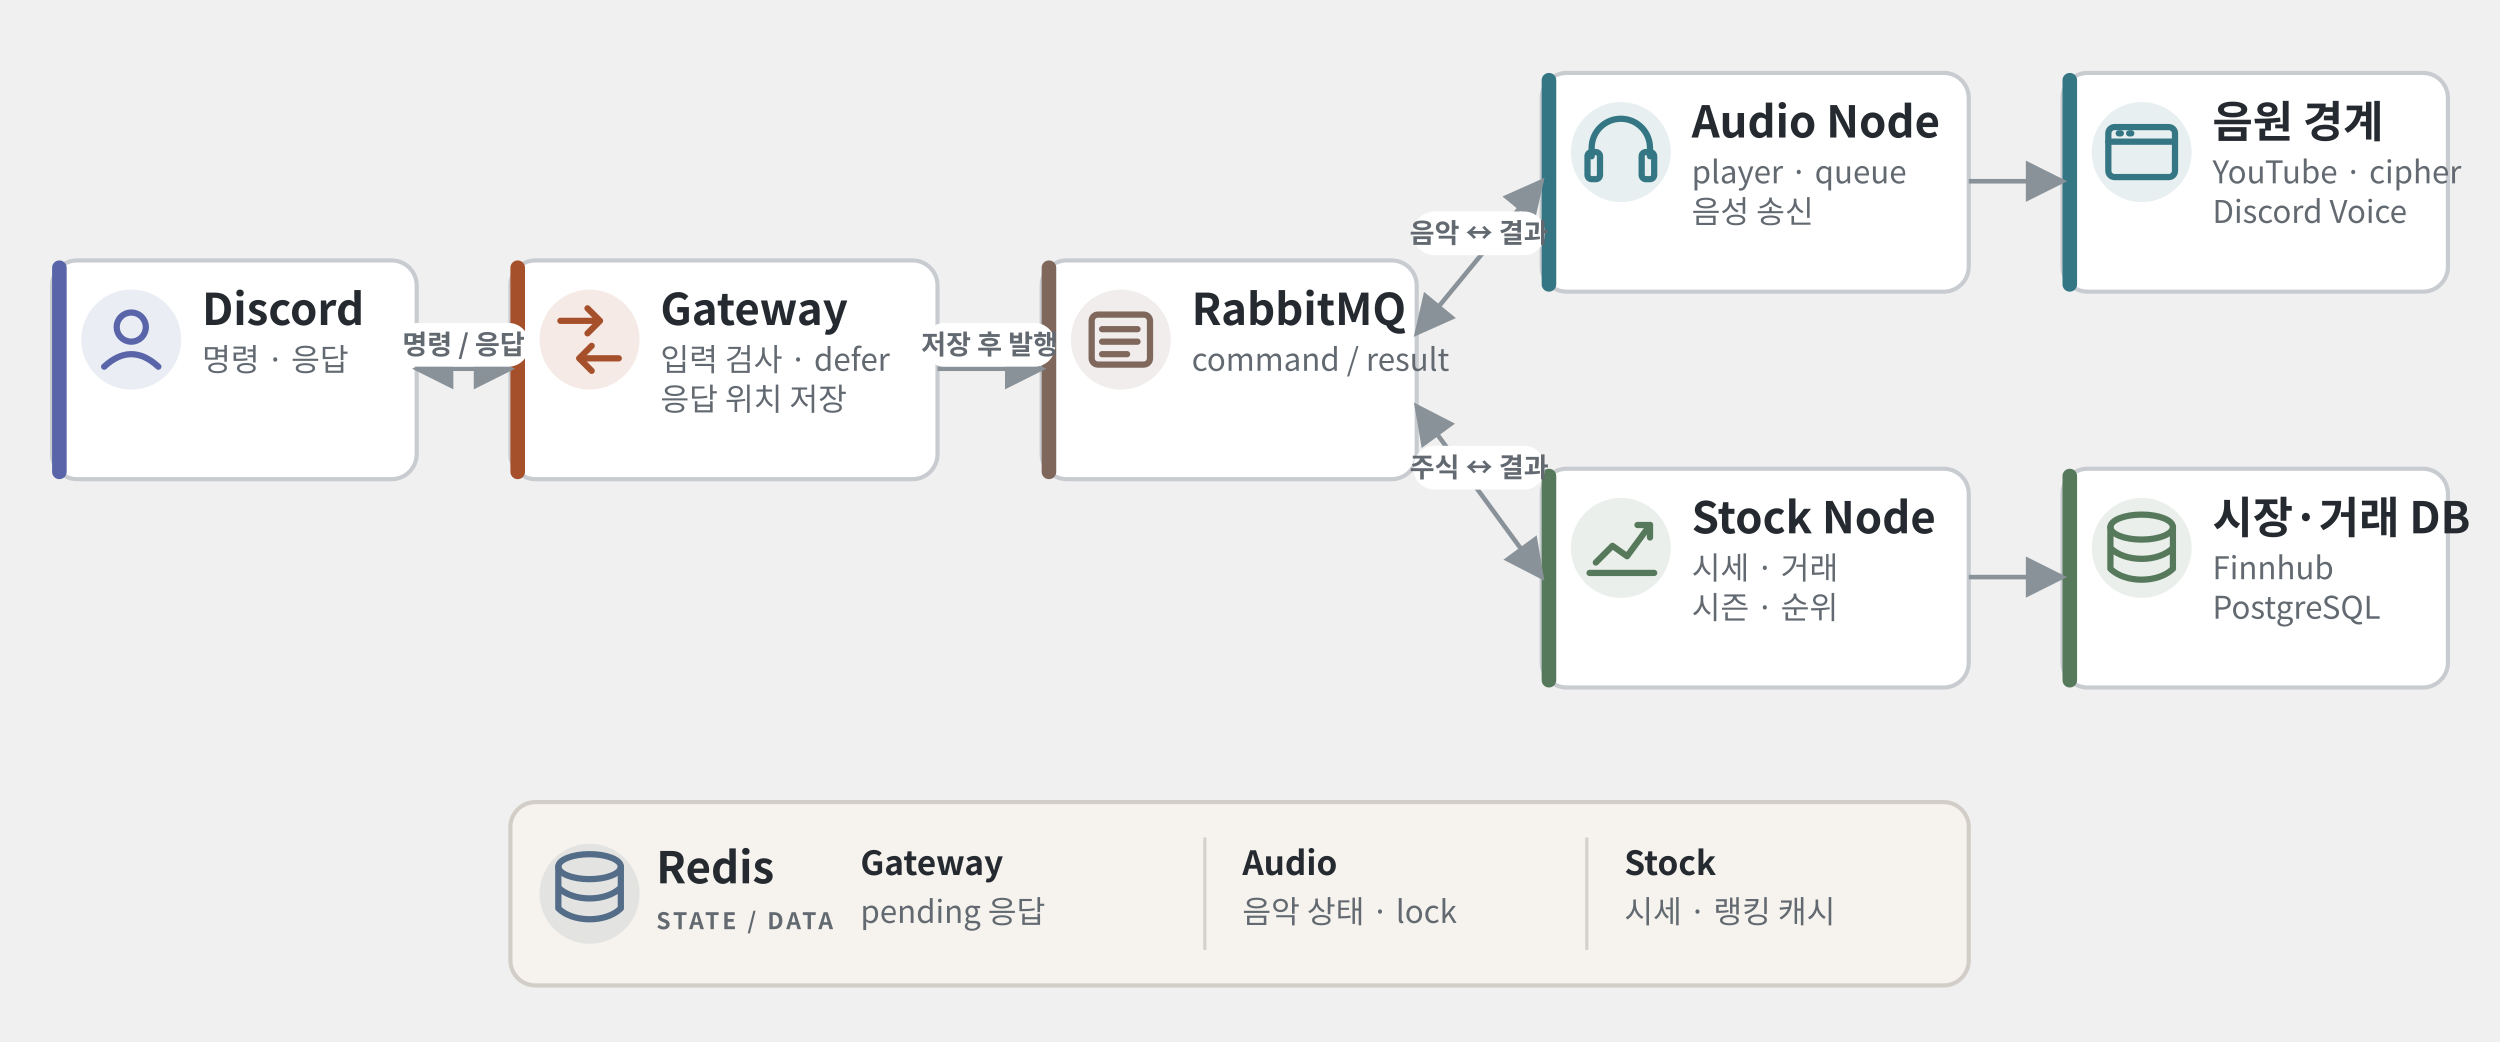
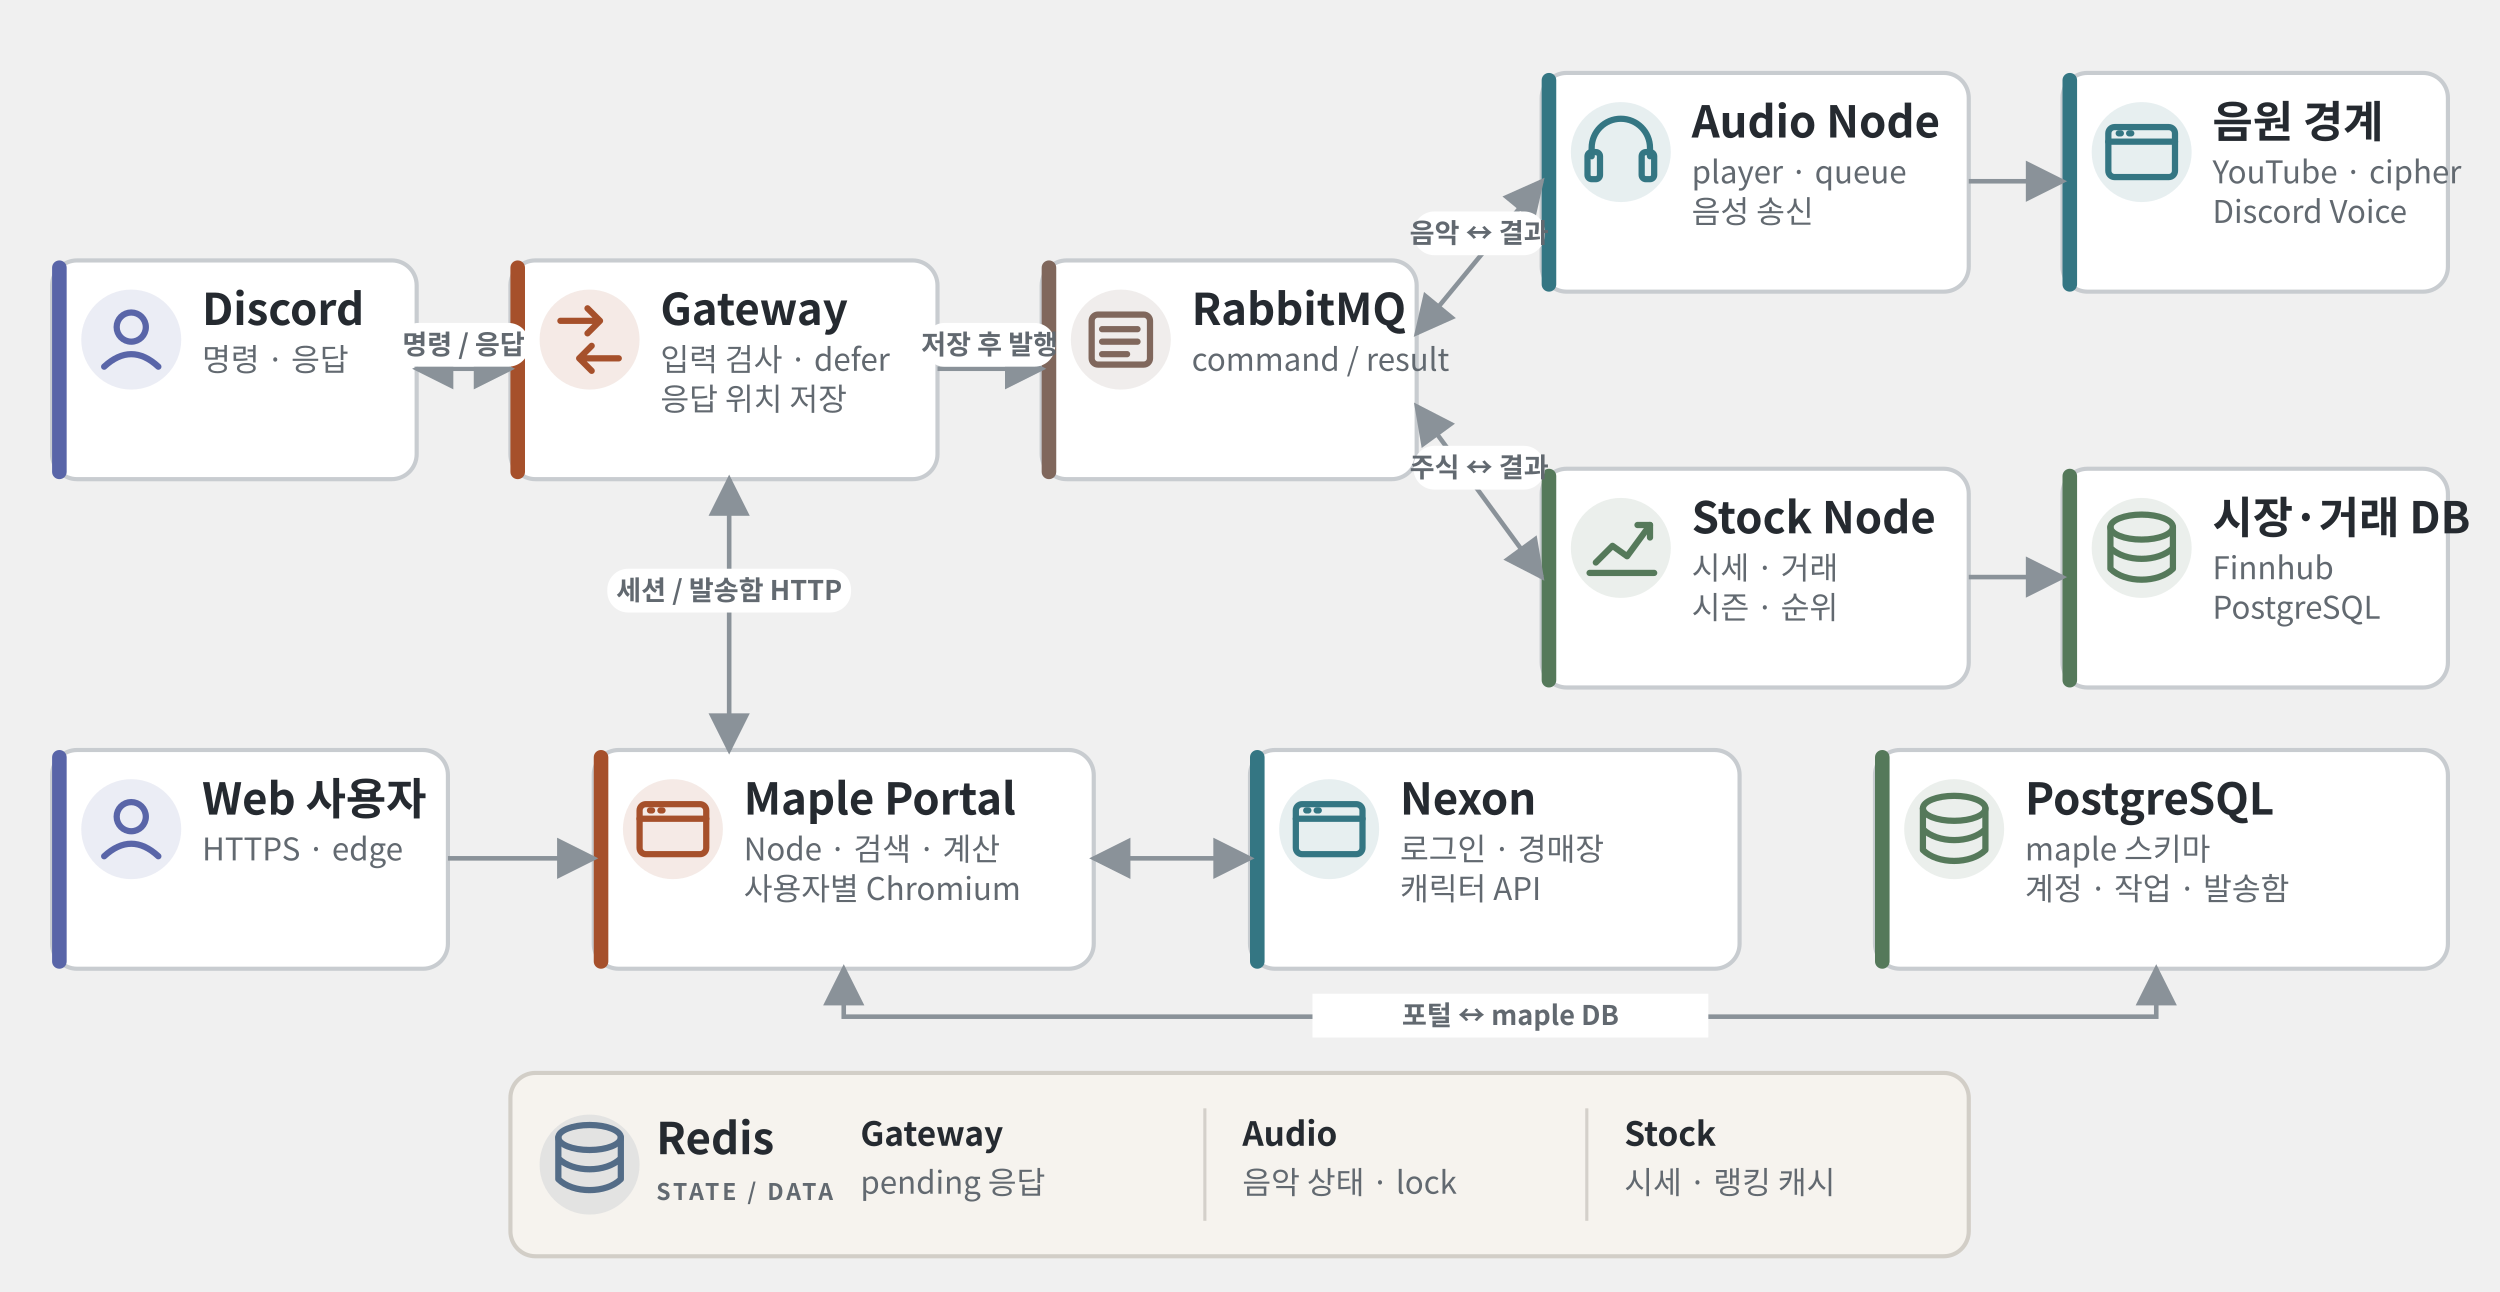
- <svg xmlns="http://www.w3.org/2000/svg" width="1200" height="500" viewBox="0 0 1200 500">
+ <svg xmlns="http://www.w3.org/2000/svg" width="1200" height="620" viewBox="0 0 1200 620">
  <defs>
    <marker id="arrow" markerWidth="9" markerHeight="9" refX="8" refY="4.5" orient="auto">
      <path d="M0,0 L9,4.5 L0,9 Z" fill="#8a9299" />
    </marker>
    <marker id="arrowBack" markerWidth="9" markerHeight="9" refX="1" refY="4.5" orient="auto">
      <path d="M9,0 L0,4.5 L9,9 Z" fill="#8a9299" />
    </marker>
    <style>
    text { font-family: "Noto Sans CJK KR", "Noto Sans KR", sans-serif; fill: #252a30; }
    .title { font-size: 21px; font-weight: 700; }
    .sub { font-size: 15px; fill: #626970; }
    .tiny { font-size: 11px; font-weight: 700; letter-spacing: 1.4px; fill: #626970; }
    .band-head { font-size: 16px; font-weight: 700; }
    .label { font-size: 13px; font-weight: 650; text-anchor: middle; fill: #626970; }
  </style>
  </defs>
  <rect x="25" y="125" width="175" height="105" rx="12" fill="#ffffff" stroke="#c8ccd0" stroke-width="2" />
  <rect x="25" y="125" width="7" height="105" rx="3.5" fill="#5965a8" />
  <circle cx="63" cy="163" r="24" fill="#5965a8" opacity="0.12" />
  <circle cx="63" cy="157" r="7" fill="none" stroke="#5965a8" stroke-width="3" stroke-linecap="round" stroke-linejoin="round" />
  <path d="M 50 176 Q 63 164 76 176" fill="none" stroke="#5965a8" stroke-width="3" stroke-linecap="round" stroke-linejoin="round" />
  <text x="97" y="156" class="title">Discord</text>
  <text x="97" y="178" class="sub">명령 · 응답</text>
  <rect x="245" y="125" width="205" height="105" rx="12" fill="#ffffff" stroke="#c8ccd0" stroke-width="2" />
  <rect x="245" y="125" width="7" height="105" rx="3.5" fill="#a6502b" />
  <circle cx="283" cy="163" r="24" fill="#a6502b" opacity="0.12" />
  <path d="M 269 154 H 288 M 288 154 l -6 -6 M 288 154 l -6 6 M 297 172 H 278 M 278 172 l 6 -6 M 278 172 l 6 6" fill="none" stroke="#a6502b" stroke-width="3" stroke-linecap="round" stroke-linejoin="round" />
  <text x="317" y="156" class="title">Gateway</text>
  <text x="317" y="178" class="sub">입력 검사 · defer</text>
  <text x="317" y="197" class="sub">응답 위치 저장</text>
  <rect x="500" y="125" width="180" height="105" rx="12" fill="#ffffff" stroke="#c8ccd0" stroke-width="2" />
  <rect x="500" y="125" width="7" height="105" rx="3.5" fill="#80675c" />
  <circle cx="538" cy="163" r="24" fill="#80675c" opacity="0.12" />
  <rect x="524" y="151" width="28" height="24" rx="3" fill="none" stroke="#80675c" stroke-width="3" stroke-linecap="round" stroke-linejoin="round" />
  <path d="M 529 158 H 546 M 529 164 H 546 M 529 170 H 541" fill="none" stroke="#80675c" stroke-width="3" stroke-linecap="round" stroke-linejoin="round" />
  <text x="572" y="156" class="title">RabbitMQ</text>
  <text x="572" y="178" class="sub">command / result</text>
  <rect x="740" y="35" width="205" height="105" rx="12" fill="#ffffff" stroke="#c8ccd0" stroke-width="2" />
  <rect x="740" y="35" width="7" height="105" rx="3.5" fill="#347683" />
  <circle cx="778" cy="73" r="24" fill="#347683" opacity="0.12" />
  <path d="M 764 75 V 71 A 14 14 0 0 1 792 71 V 75" fill="none" stroke="#347683" stroke-width="3" stroke-linecap="round" stroke-linejoin="round" />
  <rect x="762" y="73" width="6" height="13" rx="2" fill="none" stroke="#347683" stroke-width="3" stroke-linecap="round" stroke-linejoin="round" />
  <rect x="788" y="73" width="6" height="13" rx="2" fill="none" stroke="#347683" stroke-width="3" stroke-linecap="round" stroke-linejoin="round" />
  <text x="812" y="66" class="title">Audio Node</text>
  <text x="812" y="88" class="sub">player · queue</text>
  <text x="812" y="107" class="sub">음성 송신</text>
  <rect x="740" y="225" width="205" height="105" rx="12" fill="#ffffff" stroke="#c8ccd0" stroke-width="2" />
  <rect x="740" y="225" width="7" height="105" rx="3.5" fill="#55795a" />
  <circle cx="778" cy="263" r="24" fill="#55795a" opacity="0.12" />
  <path d="M 763 275 H 794 M 766 270 l 8 -8 7 5 11 -15" fill="none" stroke="#55795a" stroke-width="3" stroke-linecap="round" stroke-linejoin="round" />
  <path d="M 786 252 H 792 V 258" fill="none" stroke="#55795a" stroke-width="3" stroke-linecap="round" stroke-linejoin="round" />
  <text x="812" y="256" class="title">Stock Node</text>
  <text x="812" y="278" class="sub">시세 · 거래</text>
  <text x="812" y="297" class="sub">시즌 · 순위</text>
  <rect x="990" y="35" width="185" height="105" rx="12" fill="#ffffff" stroke="#c8ccd0" stroke-width="2" />
  <rect x="990" y="35" width="7" height="105" rx="3.5" fill="#347683" />
  <circle cx="1028" cy="73" r="24" fill="#347683" opacity="0.12" />
  <rect x="1012" y="61" width="32" height="24" rx="3" fill="none" stroke="#347683" stroke-width="3" stroke-linecap="round" stroke-linejoin="round" />
  <path d="M 1012 68 H 1044 M 1017 64 h 1 M 1022 64 h 1" fill="none" stroke="#347683" stroke-width="3" stroke-linecap="round" stroke-linejoin="round" />
  <text x="1062" y="66" class="title">음원 경계</text>
  <text x="1062" y="88" class="sub">YouTube · cipher</text>
  <text x="1062" y="107" class="sub">Discord Voice</text>
  <rect x="990" y="225" width="185" height="105" rx="12" fill="#ffffff" stroke="#c8ccd0" stroke-width="2" />
  <rect x="990" y="225" width="7" height="105" rx="3.5" fill="#55795a" />
  <circle cx="1028" cy="263" r="24" fill="#55795a" opacity="0.12" />
  <ellipse cx="1028" cy="253" rx="15" ry="6" fill="none" stroke="#55795a" stroke-width="3" stroke-linecap="round" stroke-linejoin="round" />
  <path d="M 1013 253 V 273 M 1043 253 V 273 M 1013 263 C 1020 270,1036 270,1043 263 M 1013 273 C 1020 280,1036 280,1043 273" fill="none" stroke="#55795a" stroke-width="3" stroke-linecap="round" stroke-linejoin="round" />
  <text x="1062" y="256" class="title">시장·거래 DB</text>
  <text x="1062" y="278" class="sub">Finnhub</text>
  <text x="1062" y="297" class="sub">PostgreSQL</text>
  <line x1="200" y1="177" x2="245" y2="177" stroke="#8a9299" stroke-width="2.2" marker-end="url(#arrow)" marker-start="url(#arrowBack)" />
  <rect x="191.0" y="155.0" width="63" height="21" rx="10" fill="#ffffff" />
  <text x="222.5" y="170.0" class="label">명령 / 응답</text>
  <line x1="450" y1="177" x2="500" y2="177" stroke="#8a9299" stroke-width="2.2" marker-end="url(#arrow)" />
  <rect x="443.5" y="155.0" width="63" height="21" rx="10" fill="#ffffff" />
  <text x="475.0" y="170.0" class="label">저장 후 발행</text>
  <line x1="680" y1="160" x2="740" y2="87" stroke="#8a9299" stroke-width="2.2" marker-end="url(#arrow)" marker-start="url(#arrowBack)" />
  <rect x="678.5" y="101.5" width="63" height="21" rx="10" fill="#ffffff" />
  <text x="710.0" y="116.5" class="label">음악 ↔ 결과</text>
  <line x1="680" y1="195" x2="740" y2="277" stroke="#8a9299" stroke-width="2.2" marker-end="url(#arrow)" marker-start="url(#arrowBack)" />
  <rect x="678.5" y="214.0" width="63" height="21" rx="10" fill="#ffffff" />
  <text x="710.0" y="229.0" class="label">주식 ↔ 결과</text>
  <line x1="945" y1="87" x2="990" y2="87" stroke="#8a9299" stroke-width="2.2" marker-end="url(#arrow)" />
  <line x1="945" y1="277" x2="990" y2="277" stroke="#8a9299" stroke-width="2.2" marker-end="url(#arrow)" />
-   <rect x="245" y="385" width="700" height="88" rx="12" fill="#f6f3ee" stroke="#d2cec7" stroke-width="2" />
-   <circle cx="283" cy="429" r="24" fill="#536c87" opacity="0.12" />
-   <ellipse cx="283" cy="416" rx="15" ry="6" fill="none" stroke="#536c87" stroke-width="3" stroke-linecap="round" stroke-linejoin="round" />
-   <path d="M 268 416 V 436 M 298 416 V 436 M 268 426 C 275 433,291 433,298 426 M 268 436 C 275 443,291 443,298 436" fill="none" stroke="#536c87" stroke-width="3" stroke-linecap="round" stroke-linejoin="round" />
-   <text x="315" y="424" class="title">Redis</text>
-   <text x="315" y="446" class="tiny">STATE / DATA</text>
-   <text x="413.0" y="420" class="band-head">Gateway</text>
-   <text x="413.0" y="443" class="sub">pending 응답</text>
-   <line x1="578.333" y1="402" x2="578.333" y2="456" stroke="#d4d0ca" stroke-width="1.5" />
-   <text x="596.333" y="420" class="band-head">Audio</text>
-   <text x="596.333" y="443" class="sub">음악 상태 · lock</text>
-   <line x1="761.667" y1="402" x2="761.667" y2="456" stroke="#d4d0ca" stroke-width="1.5" />
-   <text x="779.667" y="420" class="band-head">Stock</text>
-   <text x="779.667" y="443" class="sub">시세 · 랭킹 캐시</text>
+   <rect x="245" y="515" width="700" height="88" rx="12" fill="#f6f3ee" stroke="#d2cec7" stroke-width="2" />
+   <circle cx="283" cy="559" r="24" fill="#536c87" opacity="0.12" />
+   <ellipse cx="283" cy="546" rx="15" ry="6" fill="none" stroke="#536c87" stroke-width="3" stroke-linecap="round" stroke-linejoin="round" />
+   <path d="M 268 546 V 566 M 298 546 V 566 M 268 556 C 275 563,291 563,298 556 M 268 566 C 275 573,291 573,298 566" fill="none" stroke="#536c87" stroke-width="3" stroke-linecap="round" stroke-linejoin="round" />
+   <text x="315" y="554" class="title">Redis</text>
+   <text x="315" y="576" class="tiny">STATE / DATA</text>
+   <text x="413.0" y="550" class="band-head">Gateway</text>
+   <text x="413.0" y="573" class="sub">pending 응답</text>
+   <line x1="578.333" y1="532" x2="578.333" y2="586" stroke="#d4d0ca" stroke-width="1.5" />
+   <text x="596.333" y="550" class="band-head">Audio</text>
+   <text x="596.333" y="573" class="sub">음악 상태 · lock</text>
+   <line x1="761.667" y1="532" x2="761.667" y2="586" stroke="#d4d0ca" stroke-width="1.5" />
+   <text x="779.667" y="550" class="band-head">Stock</text>
+   <text x="779.667" y="573" class="sub">시세 · 랭킹 캐시</text>
+   <rect x="25" y="360" width="190" height="105" rx="12" fill="#ffffff" stroke="#c8ccd0" stroke-width="2" />
+   <rect x="25" y="360" width="7" height="105" rx="3.5" fill="#5965a8" />
+   <circle cx="63" cy="398" r="24" fill="#5965a8" opacity="0.12" />
+   <circle cx="63" cy="392" r="7" fill="none" stroke="#5965a8" stroke-width="3" stroke-linecap="round" stroke-linejoin="round" />
+   <path d="M 50 411 Q 63 399 76 411" fill="none" stroke="#5965a8" stroke-width="3" stroke-linecap="round" stroke-linejoin="round" />
+   <text x="97" y="391" class="title">Web 사용자</text>
+   <text x="97" y="413" class="sub">HTTPS · edge</text>
+   <rect x="285" y="360" width="240" height="105" rx="12" fill="#ffffff" stroke="#c8ccd0" stroke-width="2" />
+   <rect x="285" y="360" width="7" height="105" rx="3.5" fill="#a6502b" />
+   <circle cx="323" cy="398" r="24" fill="#a6502b" opacity="0.12" />
+   <rect x="307" y="386" width="32" height="24" rx="3" fill="none" stroke="#a6502b" stroke-width="3" stroke-linecap="round" stroke-linejoin="round" />
+   <path d="M 307 393 H 339 M 312 389 h 1 M 317 389 h 1" fill="none" stroke="#a6502b" stroke-width="3" stroke-linecap="round" stroke-linejoin="round" />
+   <text x="357" y="391" class="title">Maple Portal</text>
+   <text x="357" y="413" class="sub">Node · 검색 · 계산</text>
+   <text x="357" y="432" class="sub">사용자별 Chromium</text>
+   <rect x="600" y="360" width="235" height="105" rx="12" fill="#ffffff" stroke="#c8ccd0" stroke-width="2" />
+   <rect x="600" y="360" width="7" height="105" rx="3.5" fill="#347683" />
+   <circle cx="638" cy="398" r="24" fill="#347683" opacity="0.12" />
+   <rect x="622" y="386" width="32" height="24" rx="3" fill="none" stroke="#347683" stroke-width="3" stroke-linecap="round" stroke-linejoin="round" />
+   <path d="M 622 393 H 654 M 627 389 h 1 M 632 389 h 1" fill="none" stroke="#347683" stroke-width="3" stroke-linecap="round" stroke-linejoin="round" />
+   <text x="672" y="391" class="title">Nexon</text>
+   <text x="672" y="413" class="sub">로그인 · 경매장</text>
+   <text x="672" y="432" class="sub">캐릭터 API</text>
+   <rect x="900" y="360" width="275" height="105" rx="12" fill="#ffffff" stroke="#c8ccd0" stroke-width="2" />
+   <rect x="900" y="360" width="7" height="105" rx="3.5" fill="#55795a" />
+   <circle cx="938" cy="398" r="24" fill="#55795a" opacity="0.12" />
+   <ellipse cx="938" cy="388" rx="15" ry="6" fill="none" stroke="#55795a" stroke-width="3" stroke-linecap="round" stroke-linejoin="round" />
+   <path d="M 923 388 V 408 M 953 388 V 408 M 923 398 C 930 405,946 405,953 398 M 923 408 C 930 415,946 415,953 408" fill="none" stroke="#55795a" stroke-width="3" stroke-linecap="round" stroke-linejoin="round" />
+   <text x="972" y="391" class="title">PostgreSQL</text>
+   <text x="972" y="413" class="sub">maple 스키마</text>
+   <text x="972" y="432" class="sub">계정 · 작업 · 발송함</text>
+   <line x1="215" y1="412" x2="285" y2="412" stroke="#8a9299" stroke-width="2.2" marker-end="url(#arrow)" />
+   <line x1="350" y1="230" x2="350" y2="360" stroke="#8a9299" stroke-width="2.2" marker-end="url(#arrow)" marker-start="url(#arrowBack)" />
+   <rect x="291.5" y="273.0" width="117" height="21" rx="10" fill="#ffffff" />
+   <text x="350.0" y="288.0" class="label">세션 / 발송함 HTTP</text>
+   <line x1="525" y1="412" x2="600" y2="412" stroke="#8a9299" stroke-width="2.2" marker-end="url(#arrow)" marker-start="url(#arrowBack)" />
+   <path d="M405 465 V488 H1035 V465" fill="none" stroke="#8a9299" stroke-width="2.2" marker-start="url(#arrowBack)" marker-end="url(#arrow)" />
+   <rect x="630" y="477" width="190" height="21" fill="white" />
+   <text x="725" y="492" class="label">포털 ↔ maple DB</text>
</svg>
